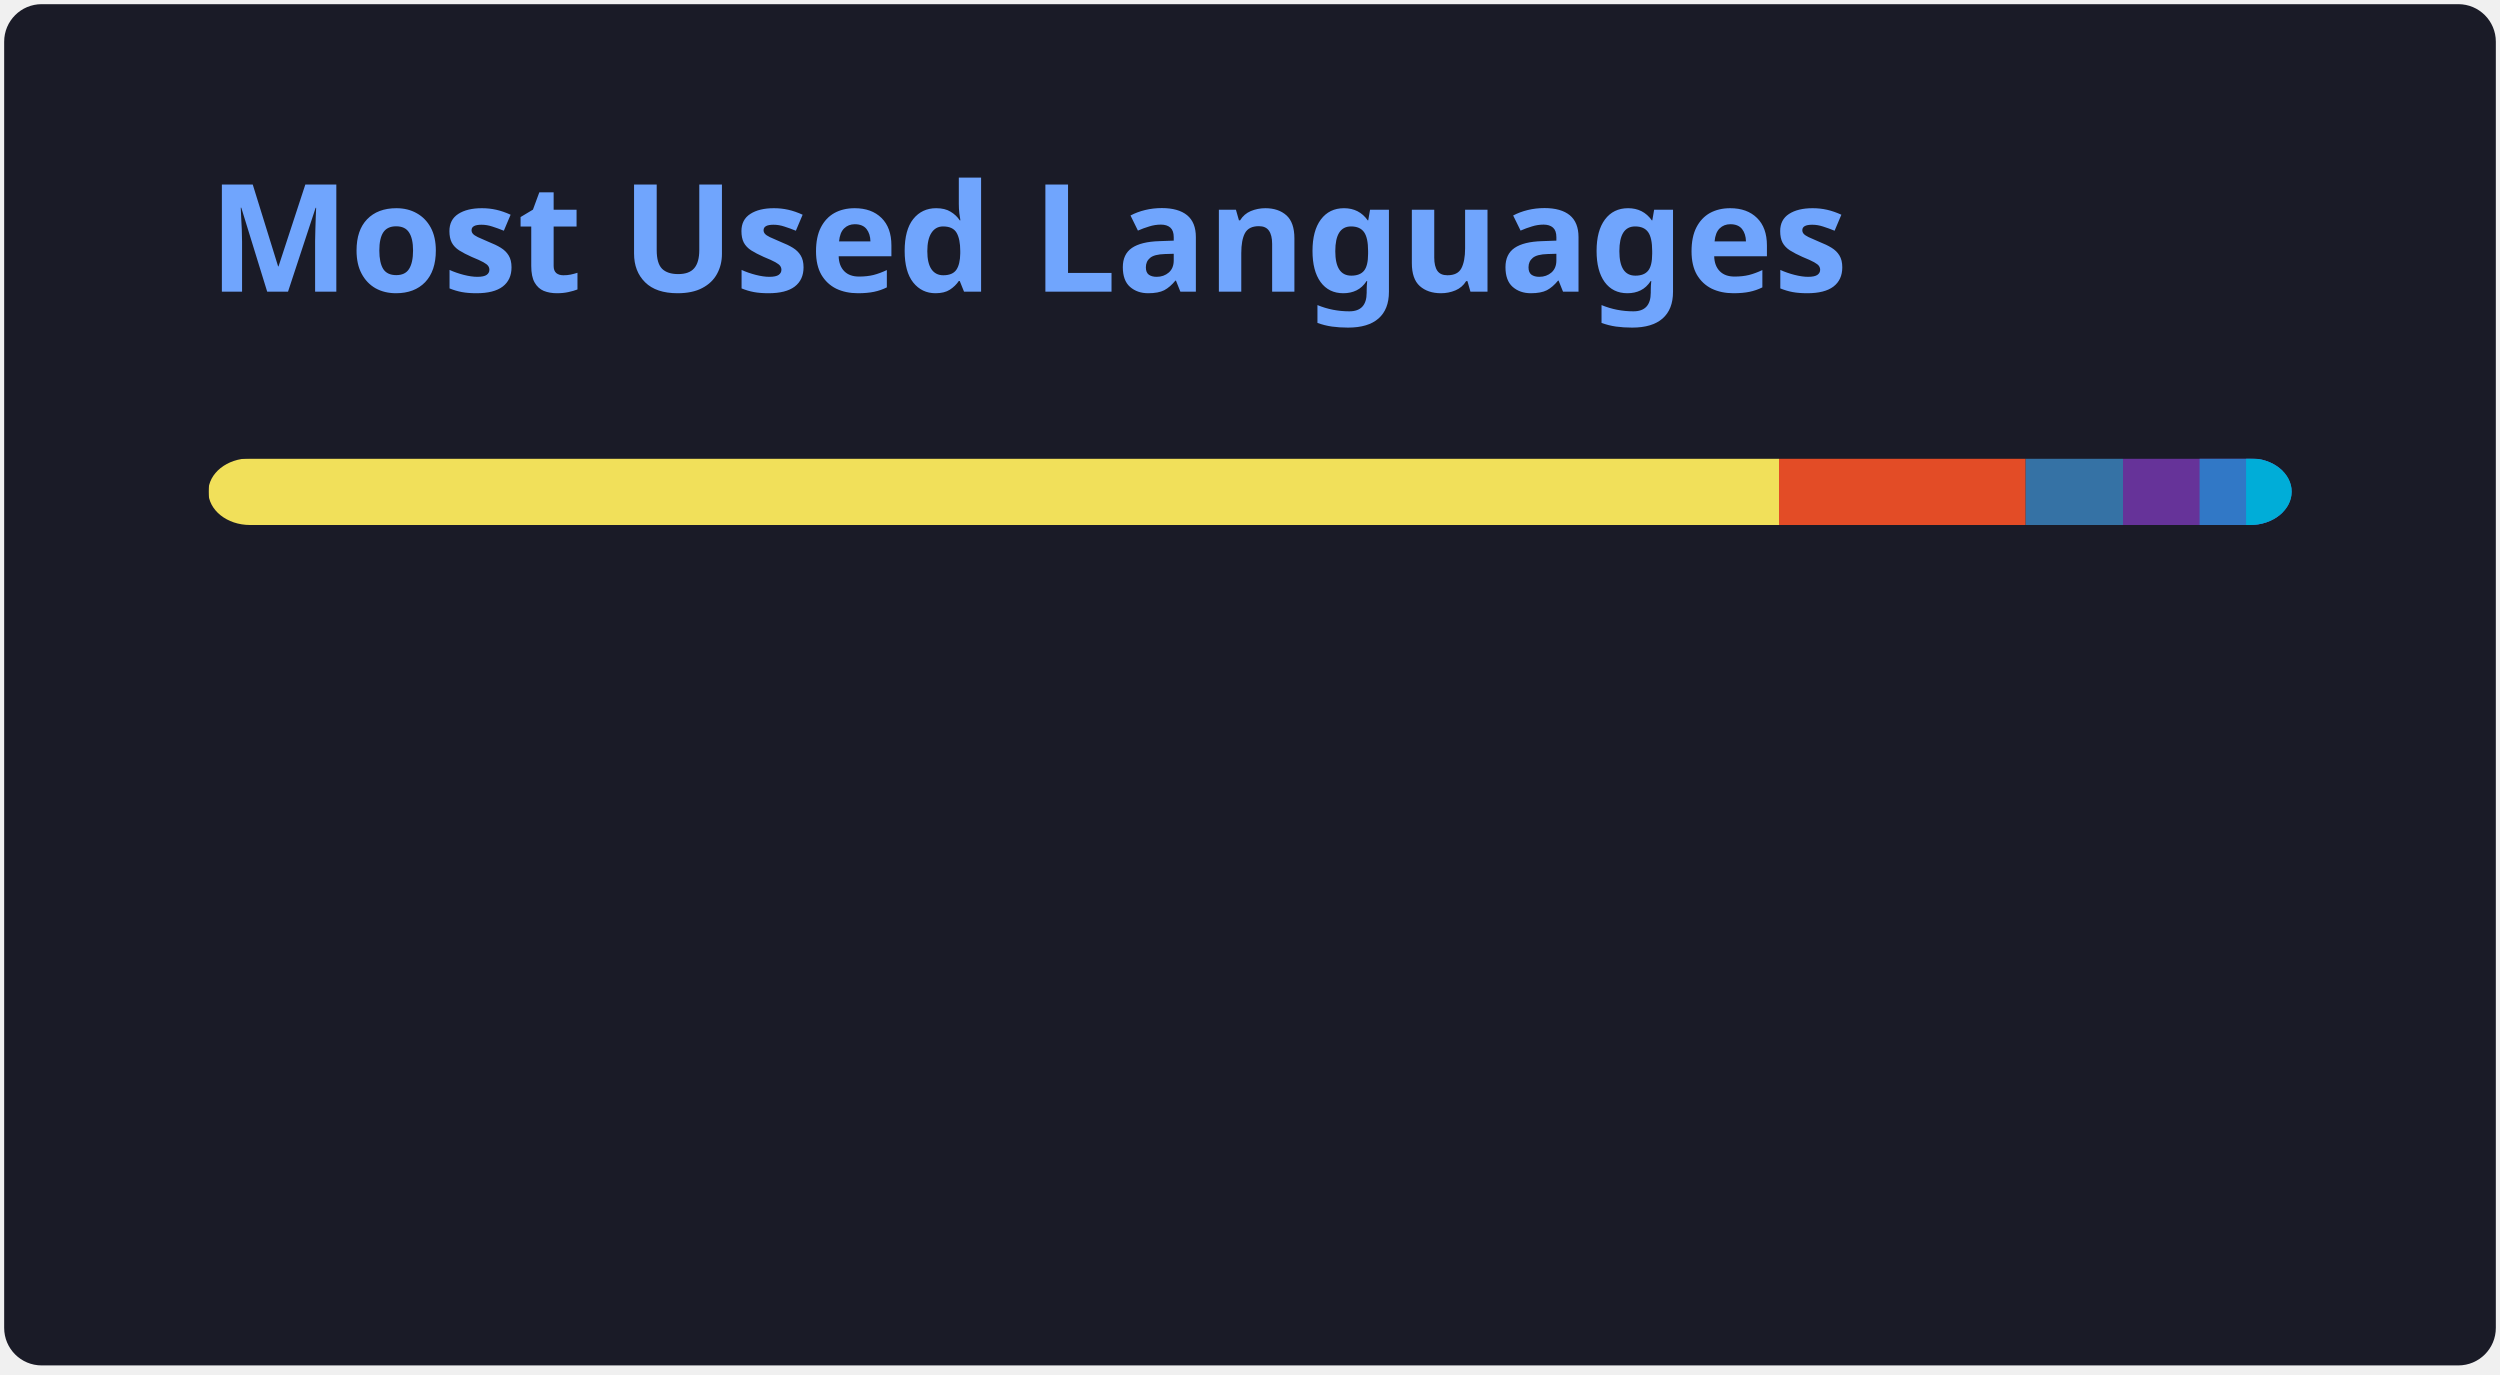
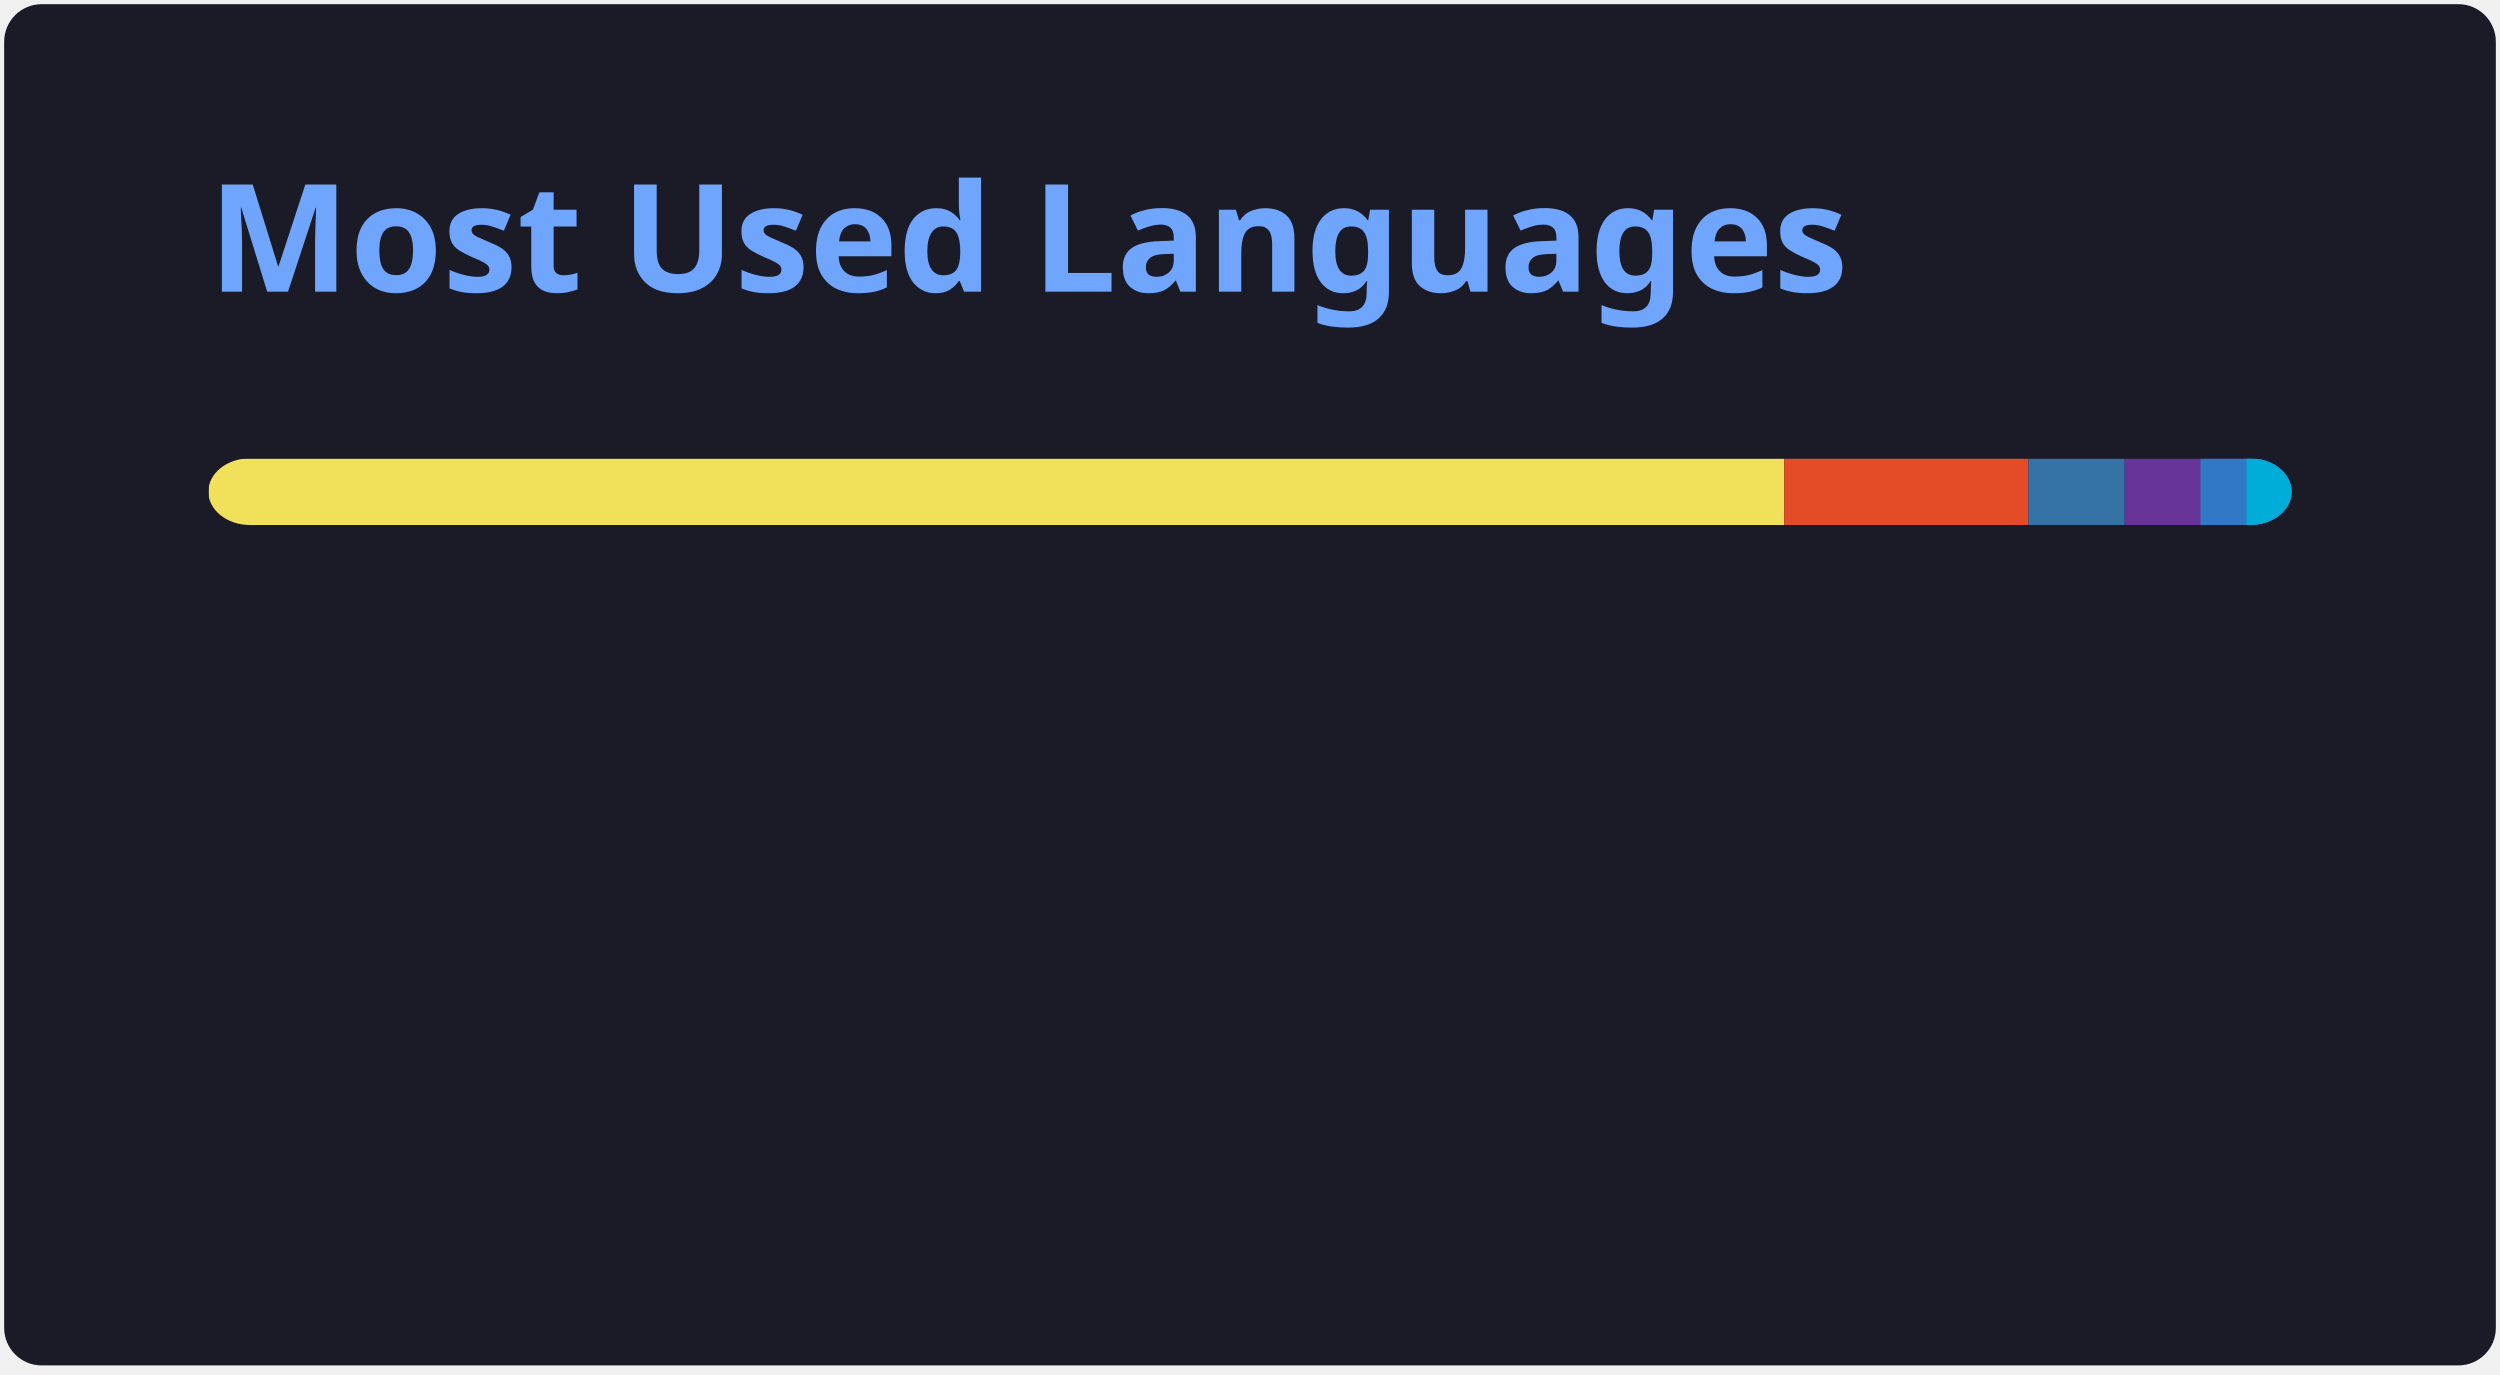
<svg xmlns="http://www.w3.org/2000/svg" width="300" height="165" viewBox="0 0 300 165" fill="none" role="img" aria-labelledby="descId">
  <style>
          .header {
            font: 600 18px 'Segoe UI', Ubuntu, Sans-Serif;
            fill: #70a5fd;
            animation: fadeInAnimation 0.8s ease-in-out forwards;
          }
          @supports(-moz-appearance: auto) {
            /* Selector detects Firefox */
            .header { font-size: 15.5px; }
          }
          
    @keyframes slideInAnimation {
      from {
        width: 0;
      }
      to {
        width: calc(100%-100px);
      }
    }
    @keyframes growWidthAnimation {
      from {
        width: 0;
      }
      to {
        width: 100%;
      }
    }
    .stat {
      font: 600 14px 'Segoe UI', Ubuntu, "Helvetica Neue", Sans-Serif; fill: #38bdae;
    }
    @supports(-moz-appearance: auto) {
      /* Selector detects Firefox */
      .stat { font-size:12px; }
    }
    .bold { font-weight: 700 }
    .lang-name {
      font: 400 11px "Segoe UI", Ubuntu, Sans-Serif;
      fill: #38bdae;
    }
    .stagger {
      opacity: 0;
      animation: fadeInAnimation 0.3s ease-in-out forwards;
    }
    #rect-mask rect{
      animation: slideInAnimation 1s ease-in-out forwards;
    }
    .lang-progress{
      animation: growWidthAnimation 0.6s ease-in-out forwards;
    }
    .progress-background { fill: #ddd; }
    
          

          
      /* Animations */
      @keyframes scaleInAnimation {
        from {
          transform: translate(-5px, 5px) scale(0);
        }
        to {
          transform: translate(-5px, 5px) scale(1);
        }
      }
      @keyframes fadeInAnimation {
        from {
          opacity: 0;
        }
        to {
          opacity: 1;
        }
      }
    
          
        </style>
  <defs>
          
          
        </defs>
  <rect data-testid="card-bg" class="card-bg" x="0.5" y="0.5" rx="4.5" height="99%" stroke="#e4e2e2" width="299" fill="#1a1b27" stroke-opacity="0" />
  <g data-testid="card-title" transform="translate(25, 35)">
    <g transform="translate(0, 0)">
      <text x="0" y="0" class="header" data-testid="header">Most Used Languages</text>
    </g>
  </g>
  <g data-testid="main-card-body" transform="translate(0, 55)">
    <svg data-testid="lang-items" x="25">
      <mask id="rect-mask">
        <rect x="0" y="0" width="250" height="8" fill="white" rx="5" />
      </mask>
-       <rect mask="url(#rect-mask)" data-testid="lang-progress" x="0" y="0" width="188.48" height="8" fill="#f1e05a" />
-       <rect mask="url(#rect-mask)" data-testid="lang-progress" x="188.48" y="0" width="29.6" height="8" fill="#e34c26" />
-       <rect mask="url(#rect-mask)" data-testid="lang-progress" x="218.08" y="0" width="11.68" height="8" fill="#3572A5" />
-       <rect mask="url(#rect-mask)" data-testid="lang-progress" x="229.76" y="0" width="19.19" height="8" fill="#663399" />
-       <rect mask="url(#rect-mask)" data-testid="lang-progress" x="238.95" y="0" width="15.58" height="8" fill="#3178c6" />
-       <rect mask="url(#rect-mask)" data-testid="lang-progress" x="244.53" y="0" width="15.48" height="8" fill="#00ADD8" />
+       <rect mask="url(#rect-mask)" data-testid="lang-progress" x="0" y="0" width="189.11" height="8" fill="#f1e05a" />
+       <rect mask="url(#rect-mask)" data-testid="lang-progress" x="189.11" y="0" width="29.29" height="8" fill="#e34c26" />
+       <rect mask="url(#rect-mask)" data-testid="lang-progress" x="218.4" y="0" width="11.56" height="8" fill="#3572A5" />
+       <rect mask="url(#rect-mask)" data-testid="lang-progress" x="229.96" y="0" width="19.1" height="8" fill="#663399" />
+       <rect mask="url(#rect-mask)" data-testid="lang-progress" x="239.06" y="0" width="15.52" height="8" fill="#3178c6" />
+       <rect mask="url(#rect-mask)" data-testid="lang-progress" x="244.58" y="0" width="15.42" height="8" fill="#00ADD8" />
      <g transform="translate(0, 25)">
        <g transform="translate(0, 0)">
          <g transform="translate(0, 0)">
            <g class="stagger" style="animation-delay: 450ms">
              <circle cx="5" cy="6" r="5" fill="#f1e05a" />
              <text data-testid="lang-name" x="15" y="10" class="lang-name">
-         JavaScript 75.39%
+         JavaScript 75.64%
      </text>
            </g>
          </g>
          <g transform="translate(0, 25)">
            <g class="stagger" style="animation-delay: 600ms">
              <circle cx="5" cy="6" r="5" fill="#e34c26" />
              <text data-testid="lang-name" x="15" y="10" class="lang-name">
-         HTML 11.84%
+         HTML 11.72%
      </text>
            </g>
          </g>
          <g transform="translate(0, 50)">
            <g class="stagger" style="animation-delay: 750ms">
              <circle cx="5" cy="6" r="5" fill="#3572A5" />
              <text data-testid="lang-name" x="15" y="10" class="lang-name">
-         Python 4.67%
+         Python 4.62%
      </text>
            </g>
          </g>
        </g>
        <g transform="translate(150, 0)">
          <g transform="translate(0, 0)">
            <g class="stagger" style="animation-delay: 450ms">
              <circle cx="5" cy="6" r="5" fill="#663399" />
              <text data-testid="lang-name" x="15" y="10" class="lang-name">
-         CSS 3.67%
+         CSS 3.64%
      </text>
            </g>
          </g>
          <g transform="translate(0, 25)">
            <g class="stagger" style="animation-delay: 600ms">
              <circle cx="5" cy="6" r="5" fill="#3178c6" />
              <text data-testid="lang-name" x="15" y="10" class="lang-name">
-         TypeScript 2.23%
+         TypeScript 2.21%
      </text>
            </g>
          </g>
          <g transform="translate(0, 50)">
            <g class="stagger" style="animation-delay: 750ms">
              <circle cx="5" cy="6" r="5" fill="#00ADD8" />
              <text data-testid="lang-name" x="15" y="10" class="lang-name">
-         Go 2.19%
+         Go 2.17%
      </text>
            </g>
          </g>
        </g>
      </g>
    </svg>
  </g>
</svg>
